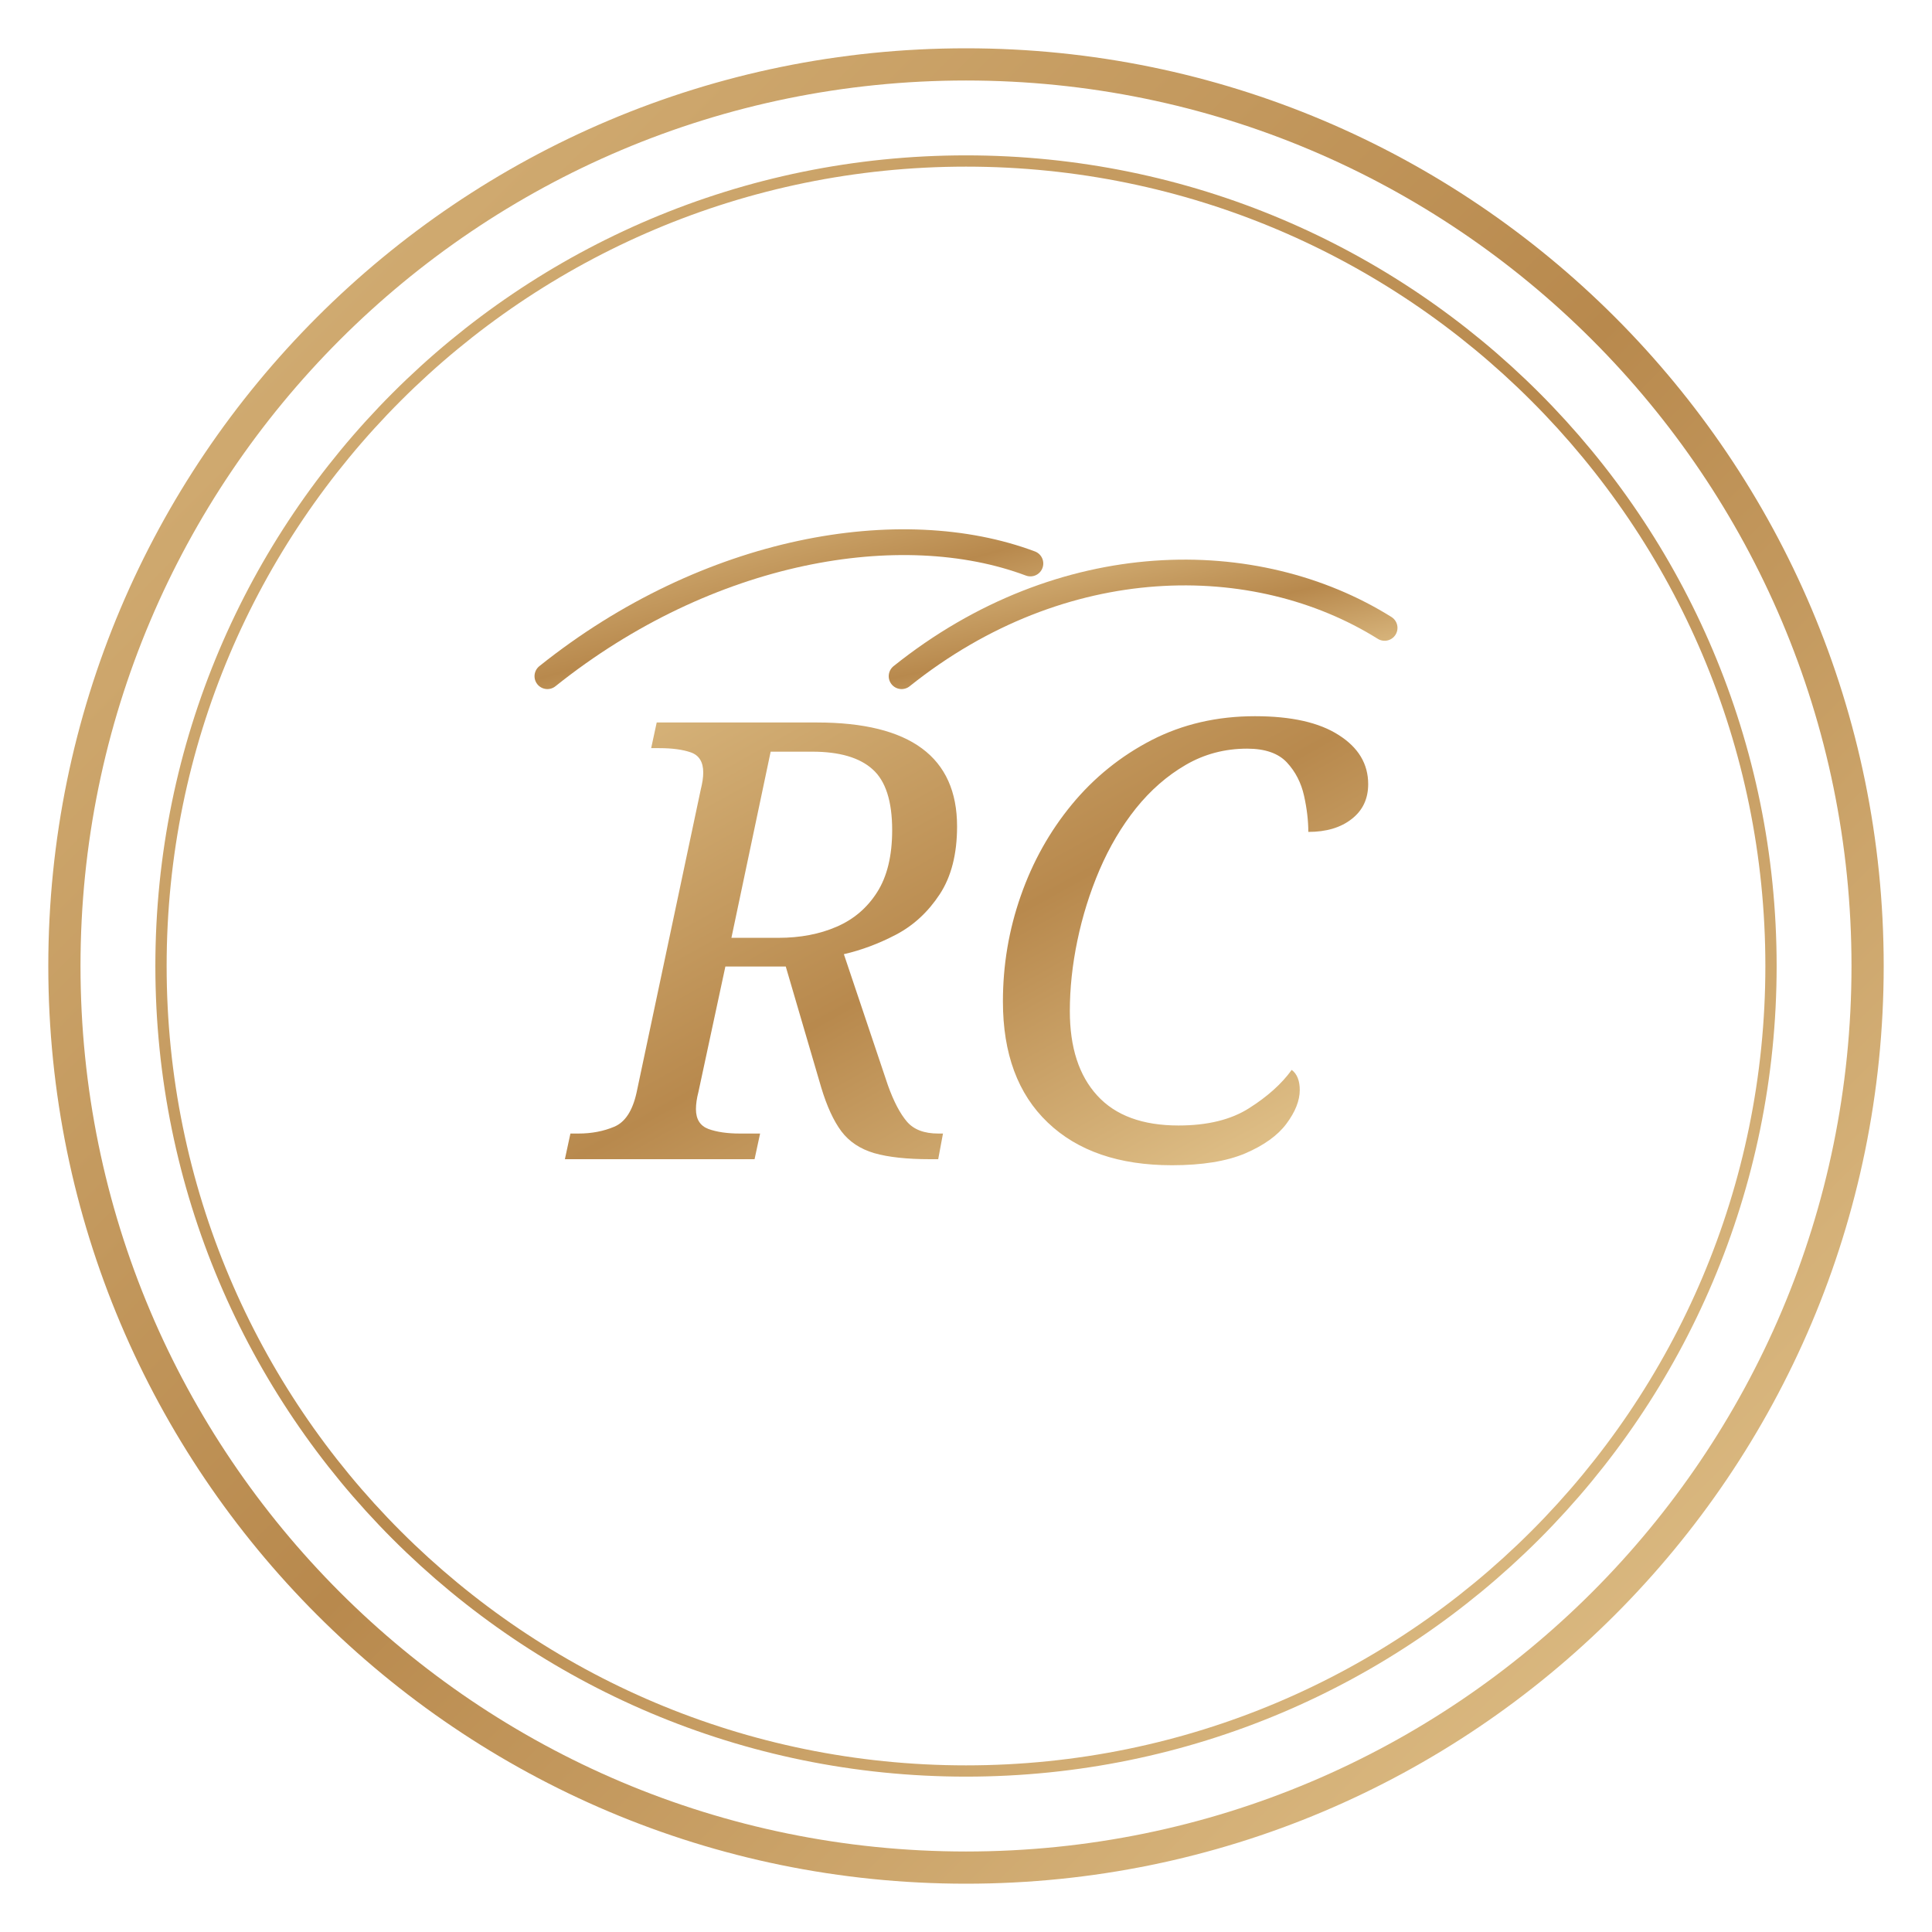
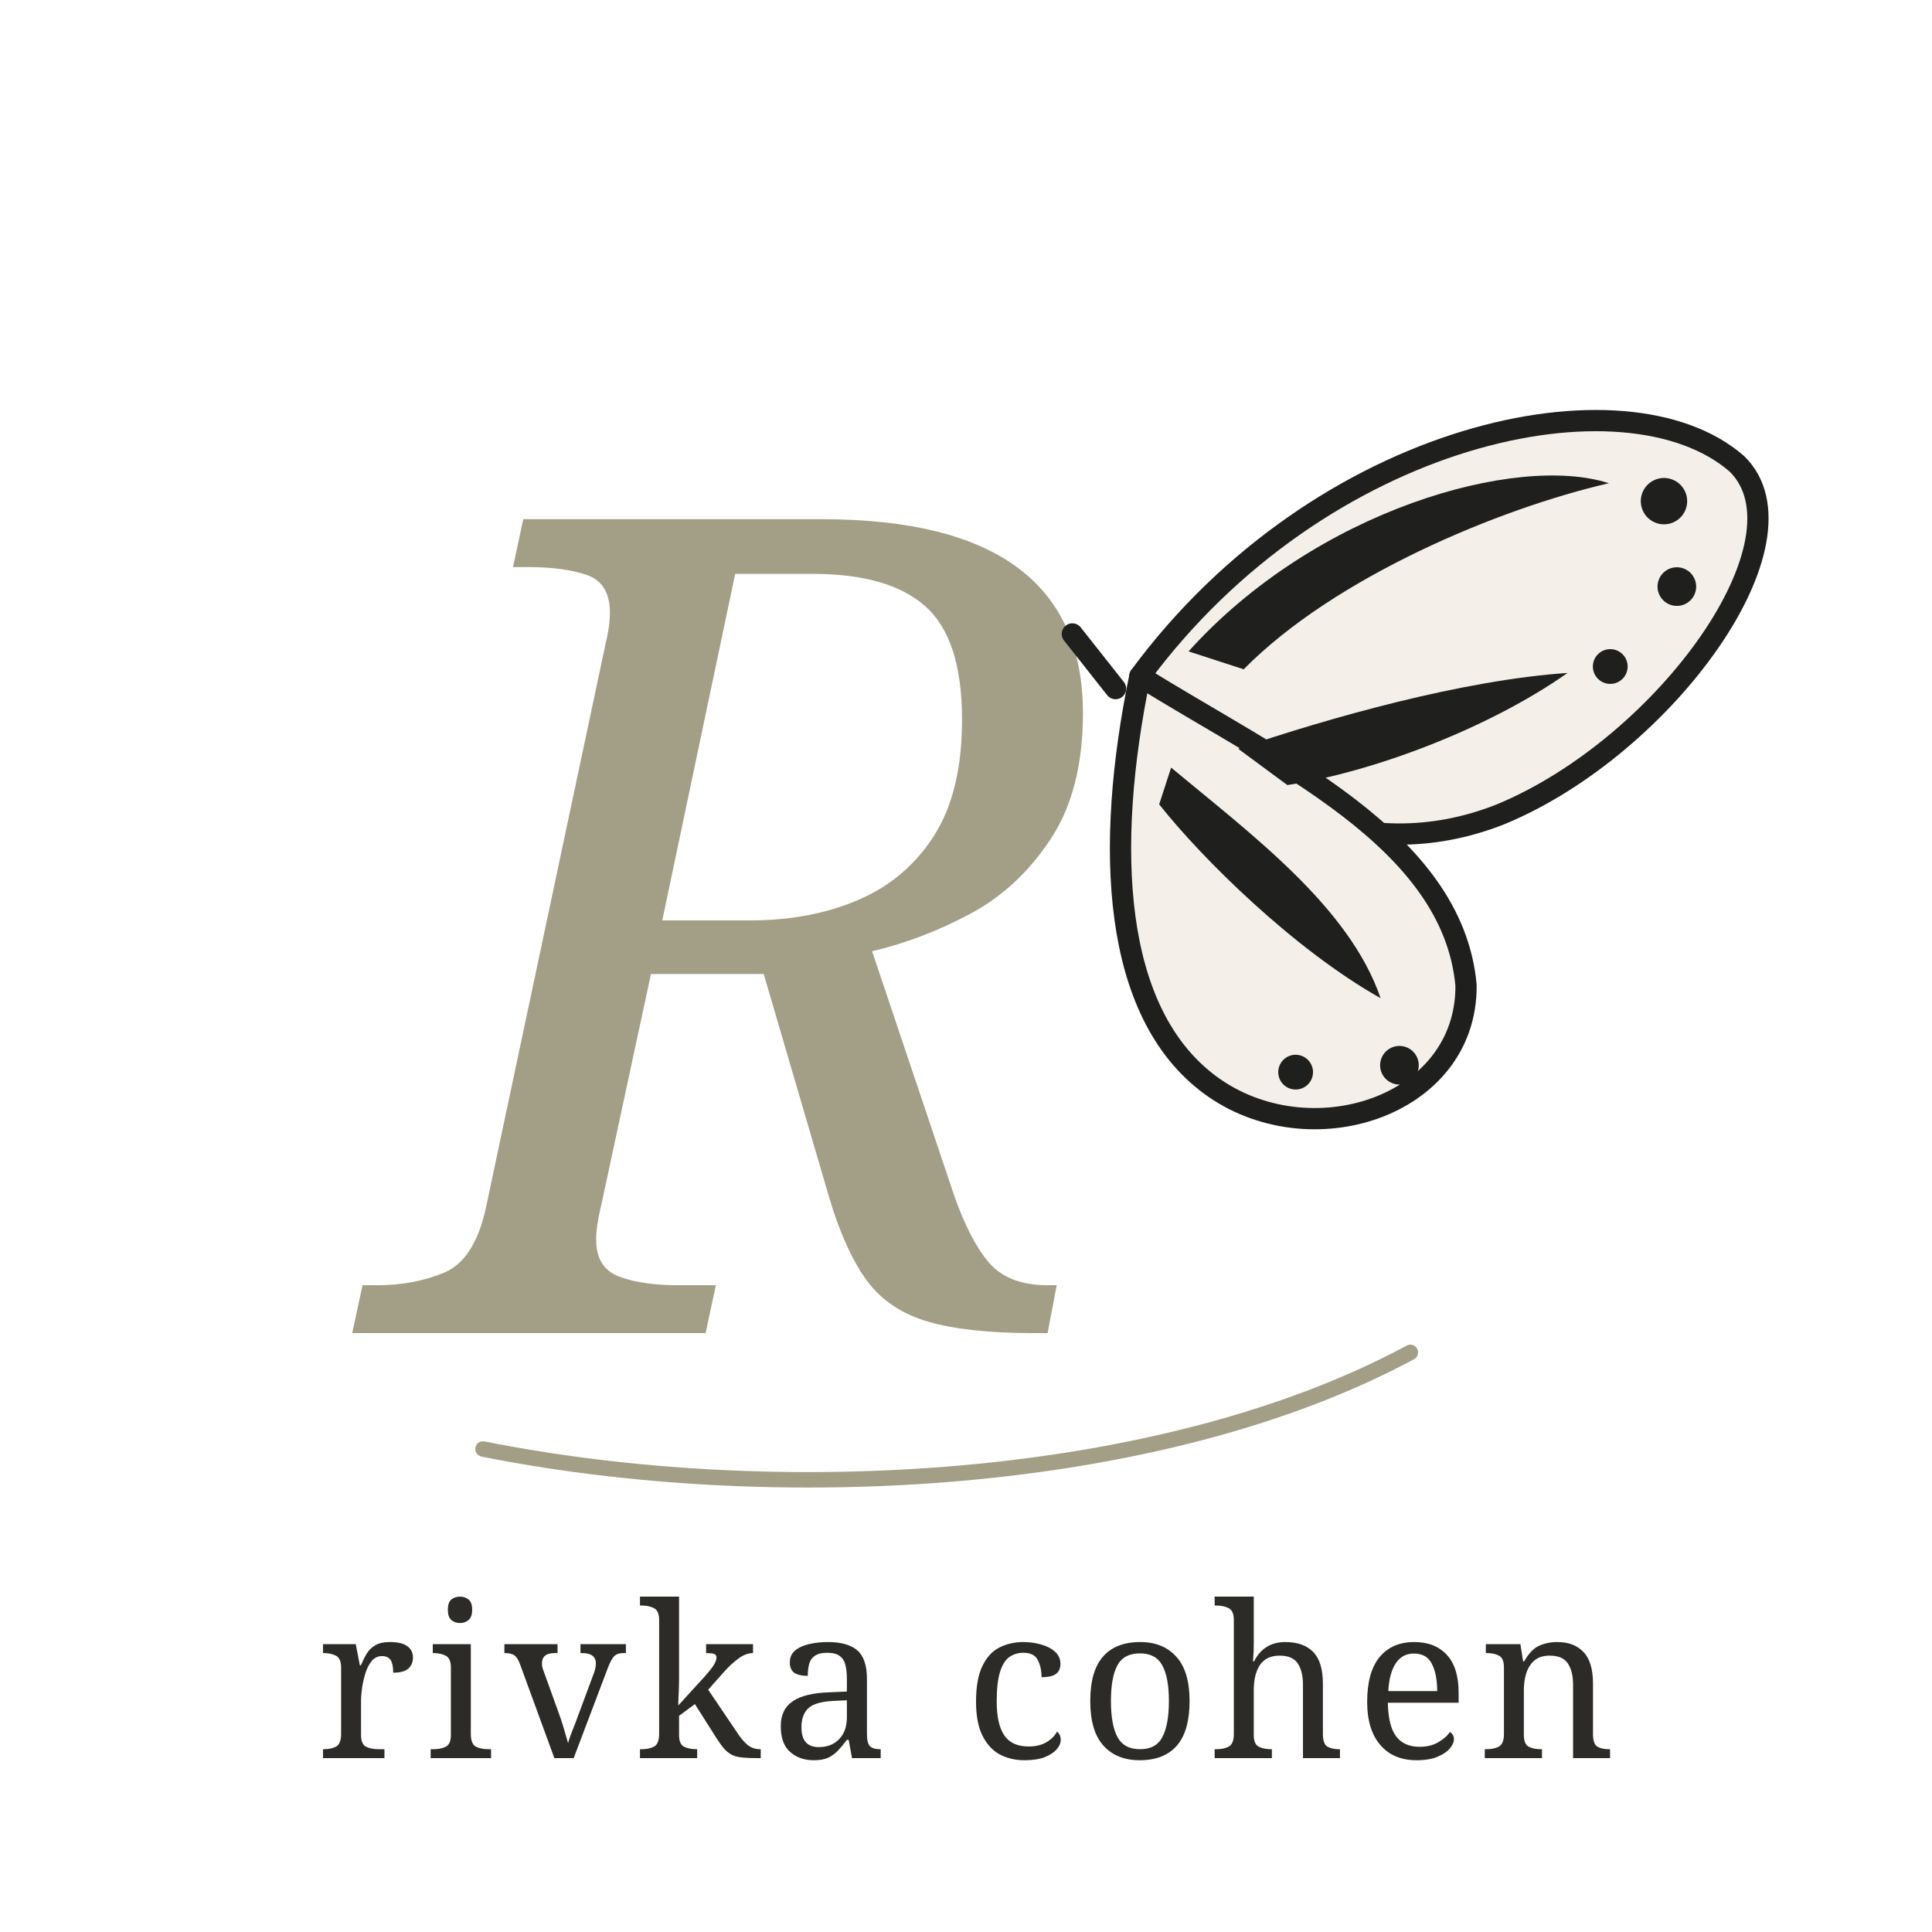
- <svg xmlns="http://www.w3.org/2000/svg" viewBox="0 0 120 120" role="img" aria-label="Rivka Cohen">
-   <defs>
-     <linearGradient id="g" x1="0" y1="0" x2="1" y2="1">
-       <stop offset="0" stop-color="#d9b77e" />
-       <stop offset=".5" stop-color="#b8894d" />
-       <stop offset="1" stop-color="#e6c992" />
-     </linearGradient>
-   </defs>
-   <circle cx="60" cy="60" r="56" fill="none" stroke="url(#g)" stroke-width="2" />
-   <circle cx="60" cy="60" r="50" fill="none" stroke="url(#g)" stroke-width=".7" />
-   <text x="60" y="72" text-anchor="middle" font-family="Georgia,serif" font-size="38" font-style="italic" fill="url(#g)">RC</text>
-   <path d="M34 42c10-8 22-10 30-7" fill="none" stroke="url(#g)" stroke-width="1.6" stroke-linecap="round" />
-   <path d="M56 42c10-8 22-8 30-3" fill="none" stroke="url(#g)" stroke-width="1.6" stroke-linecap="round" transform="translate(0 0)" />
+ <svg xmlns="http://www.w3.org/2000/svg" viewBox="0 0 200 200" role="img" aria-label="Rivka Cohen">
+   <text x="78" y="138" text-anchor="middle" font-family="'Cormorant Garamond',Georgia,serif" font-size="118" font-style="italic" fill="#a39e86">R</text>
+   <g transform="translate(118 70) rotate(18)" stroke="#1f1f1d" stroke-width="2.2" stroke-linejoin="round" fill="#f4f0e9">
+     <path d="M0 0C10-30 38-46 52-40c10 5 2 30-12 42C28 12 12 10 0 0z" />
+     <path d="M0 0c16 4 36 6 42 20 4 12-10 22-22 18C8 34 2 18 0 0z" />
+     <g fill="#1f1f1d" stroke="none">
+       <path d="M4-4c8-18 26-30 36-30-10 6-24 18-30 30z" />
+       <path d="M12 4c8-6 20-14 30-18-6 8-16 16-24 20z" />
+       <path d="M6 8c10 4 22 8 28 16-10-2-22-8-28-12z" />
+       <circle cx="46" cy="-34" r="2.4" />
+       <circle cx="50" cy="-26" r="2" />
+       <circle cx="46" cy="-16" r="1.8" />
+       <circle cx="38" cy="30" r="2" />
+       <circle cx="28" cy="34" r="1.8" />
+     </g>
+     <path d="M-2 2l-6-4" stroke-linecap="round" />
+   </g>
+   <path d="M50 150c30 6 70 4 96-10" fill="none" stroke="#a39e86" stroke-width="1.6" stroke-linecap="round" />
+   <text x="100" y="182" text-anchor="middle" font-family="'Cormorant Garamond',Georgia,serif" font-size="22" letter-spacing="1" fill="#2c2b28">rivka cohen</text>
</svg>
